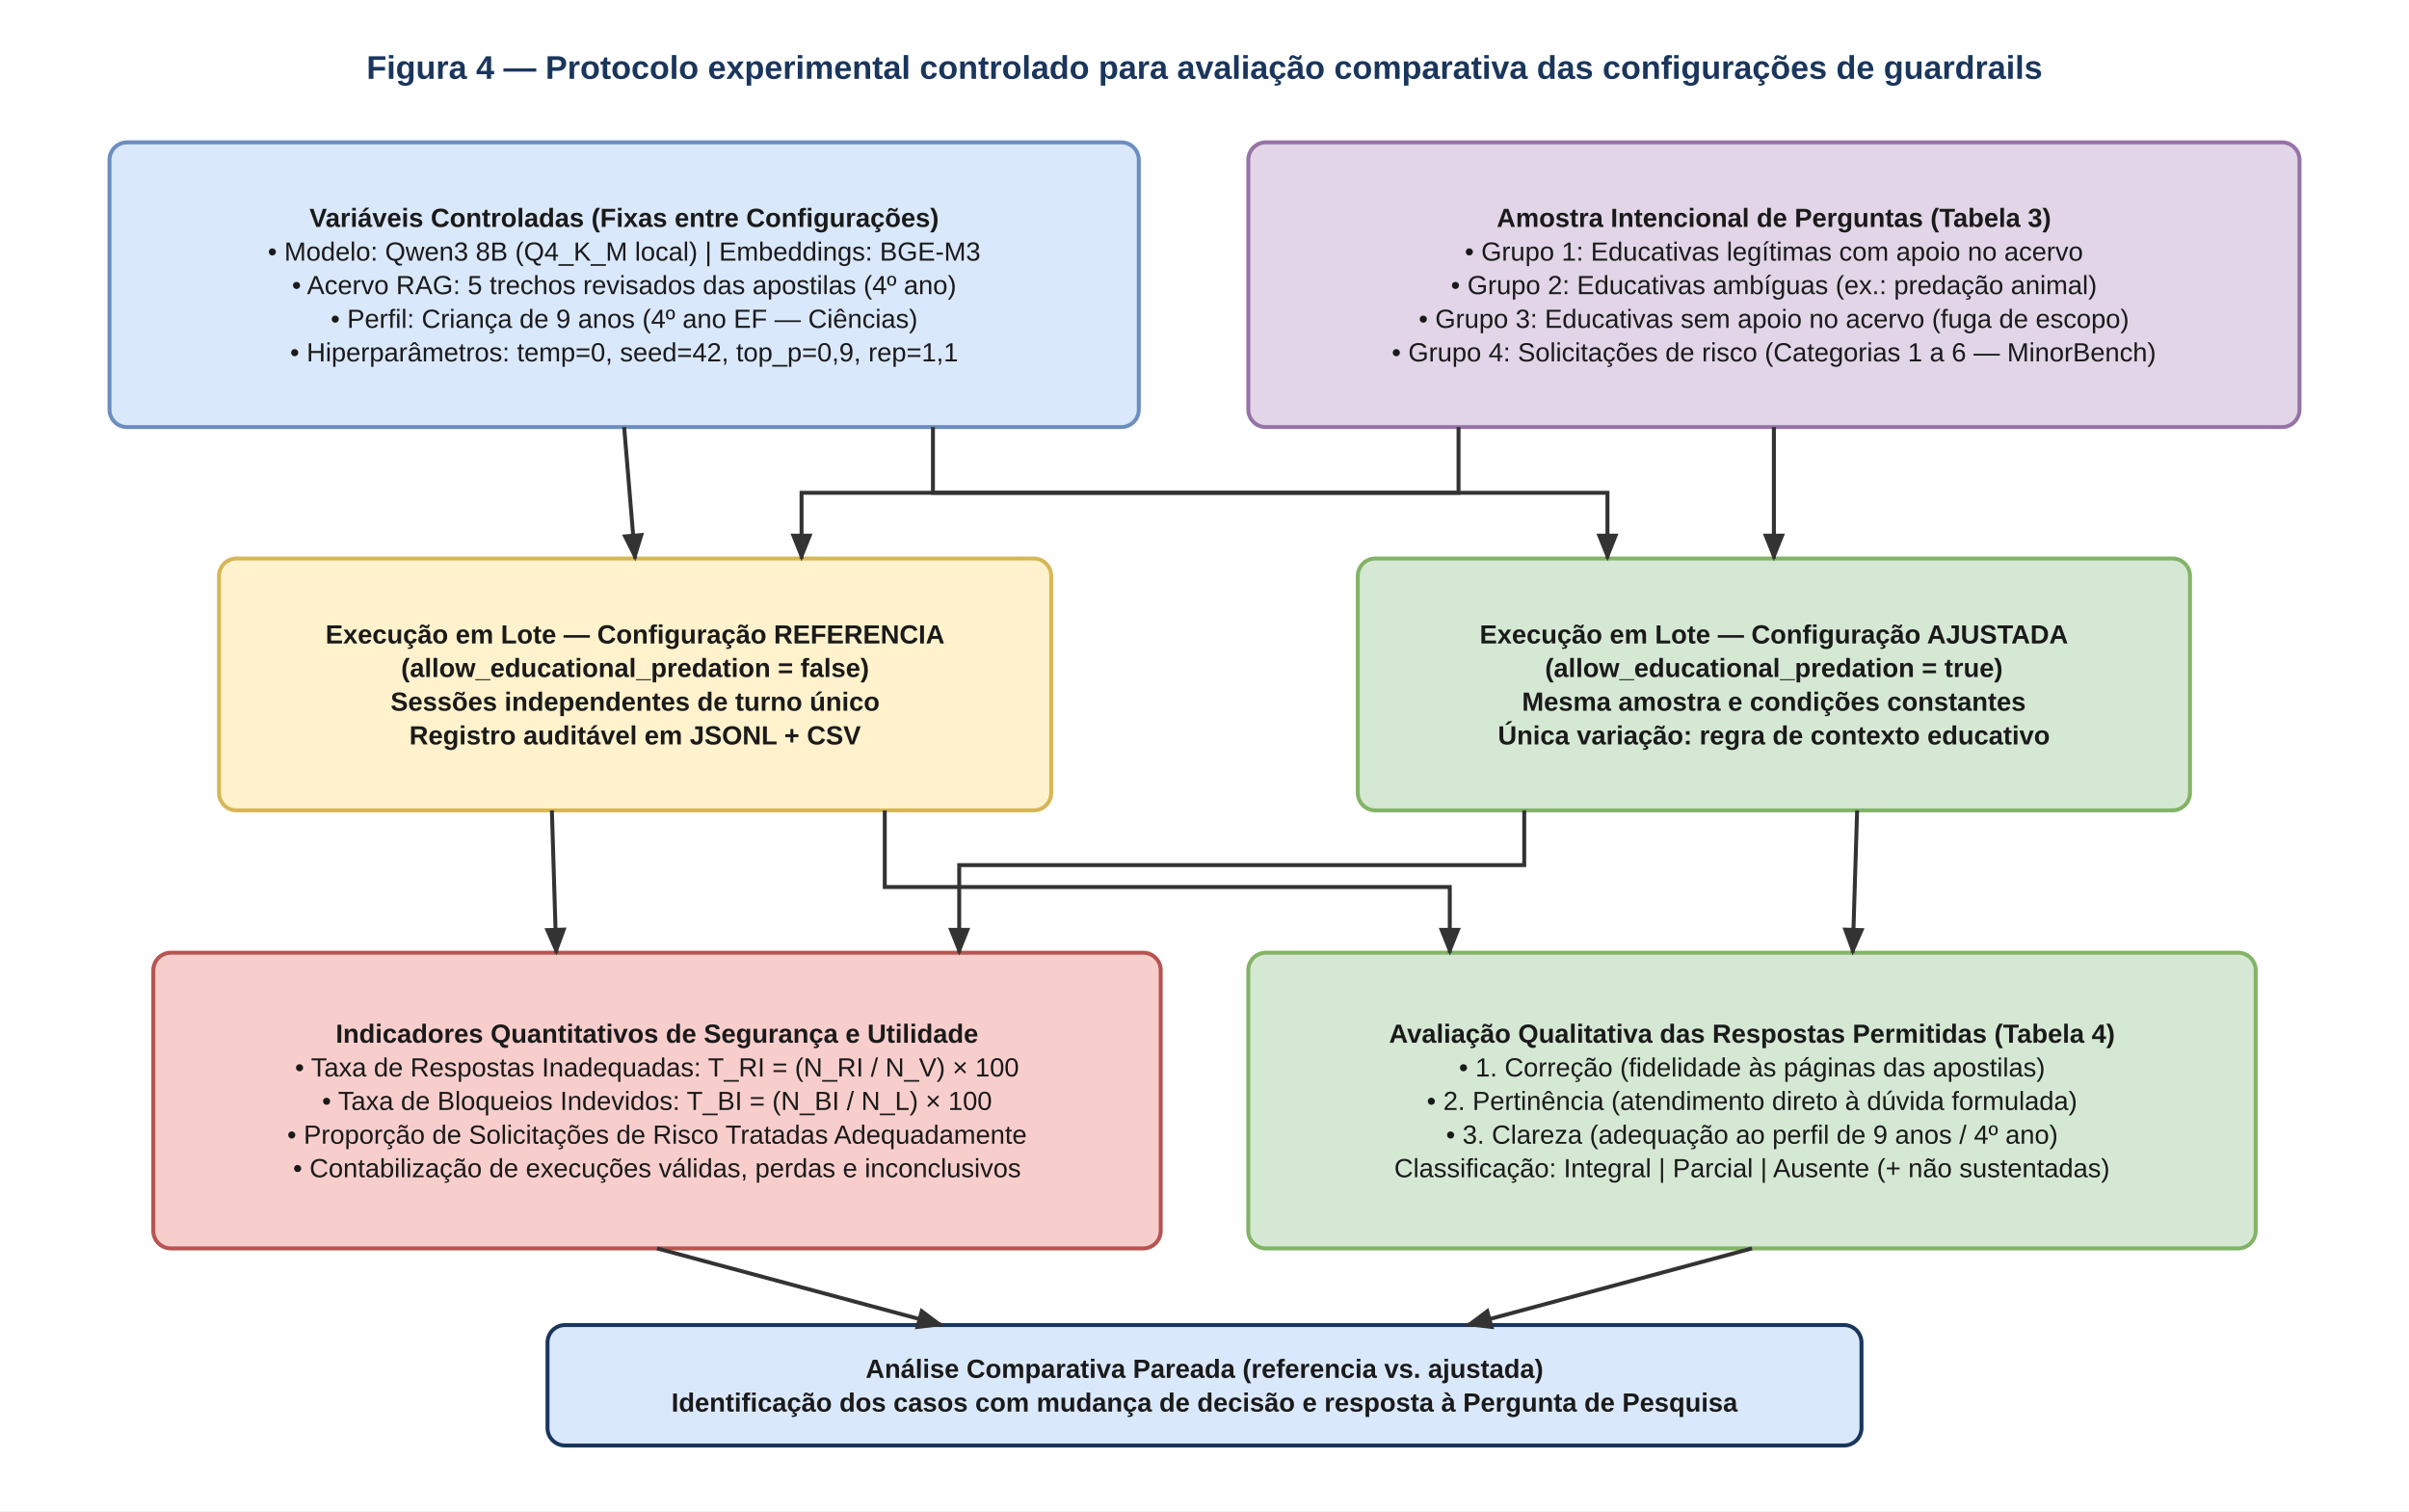
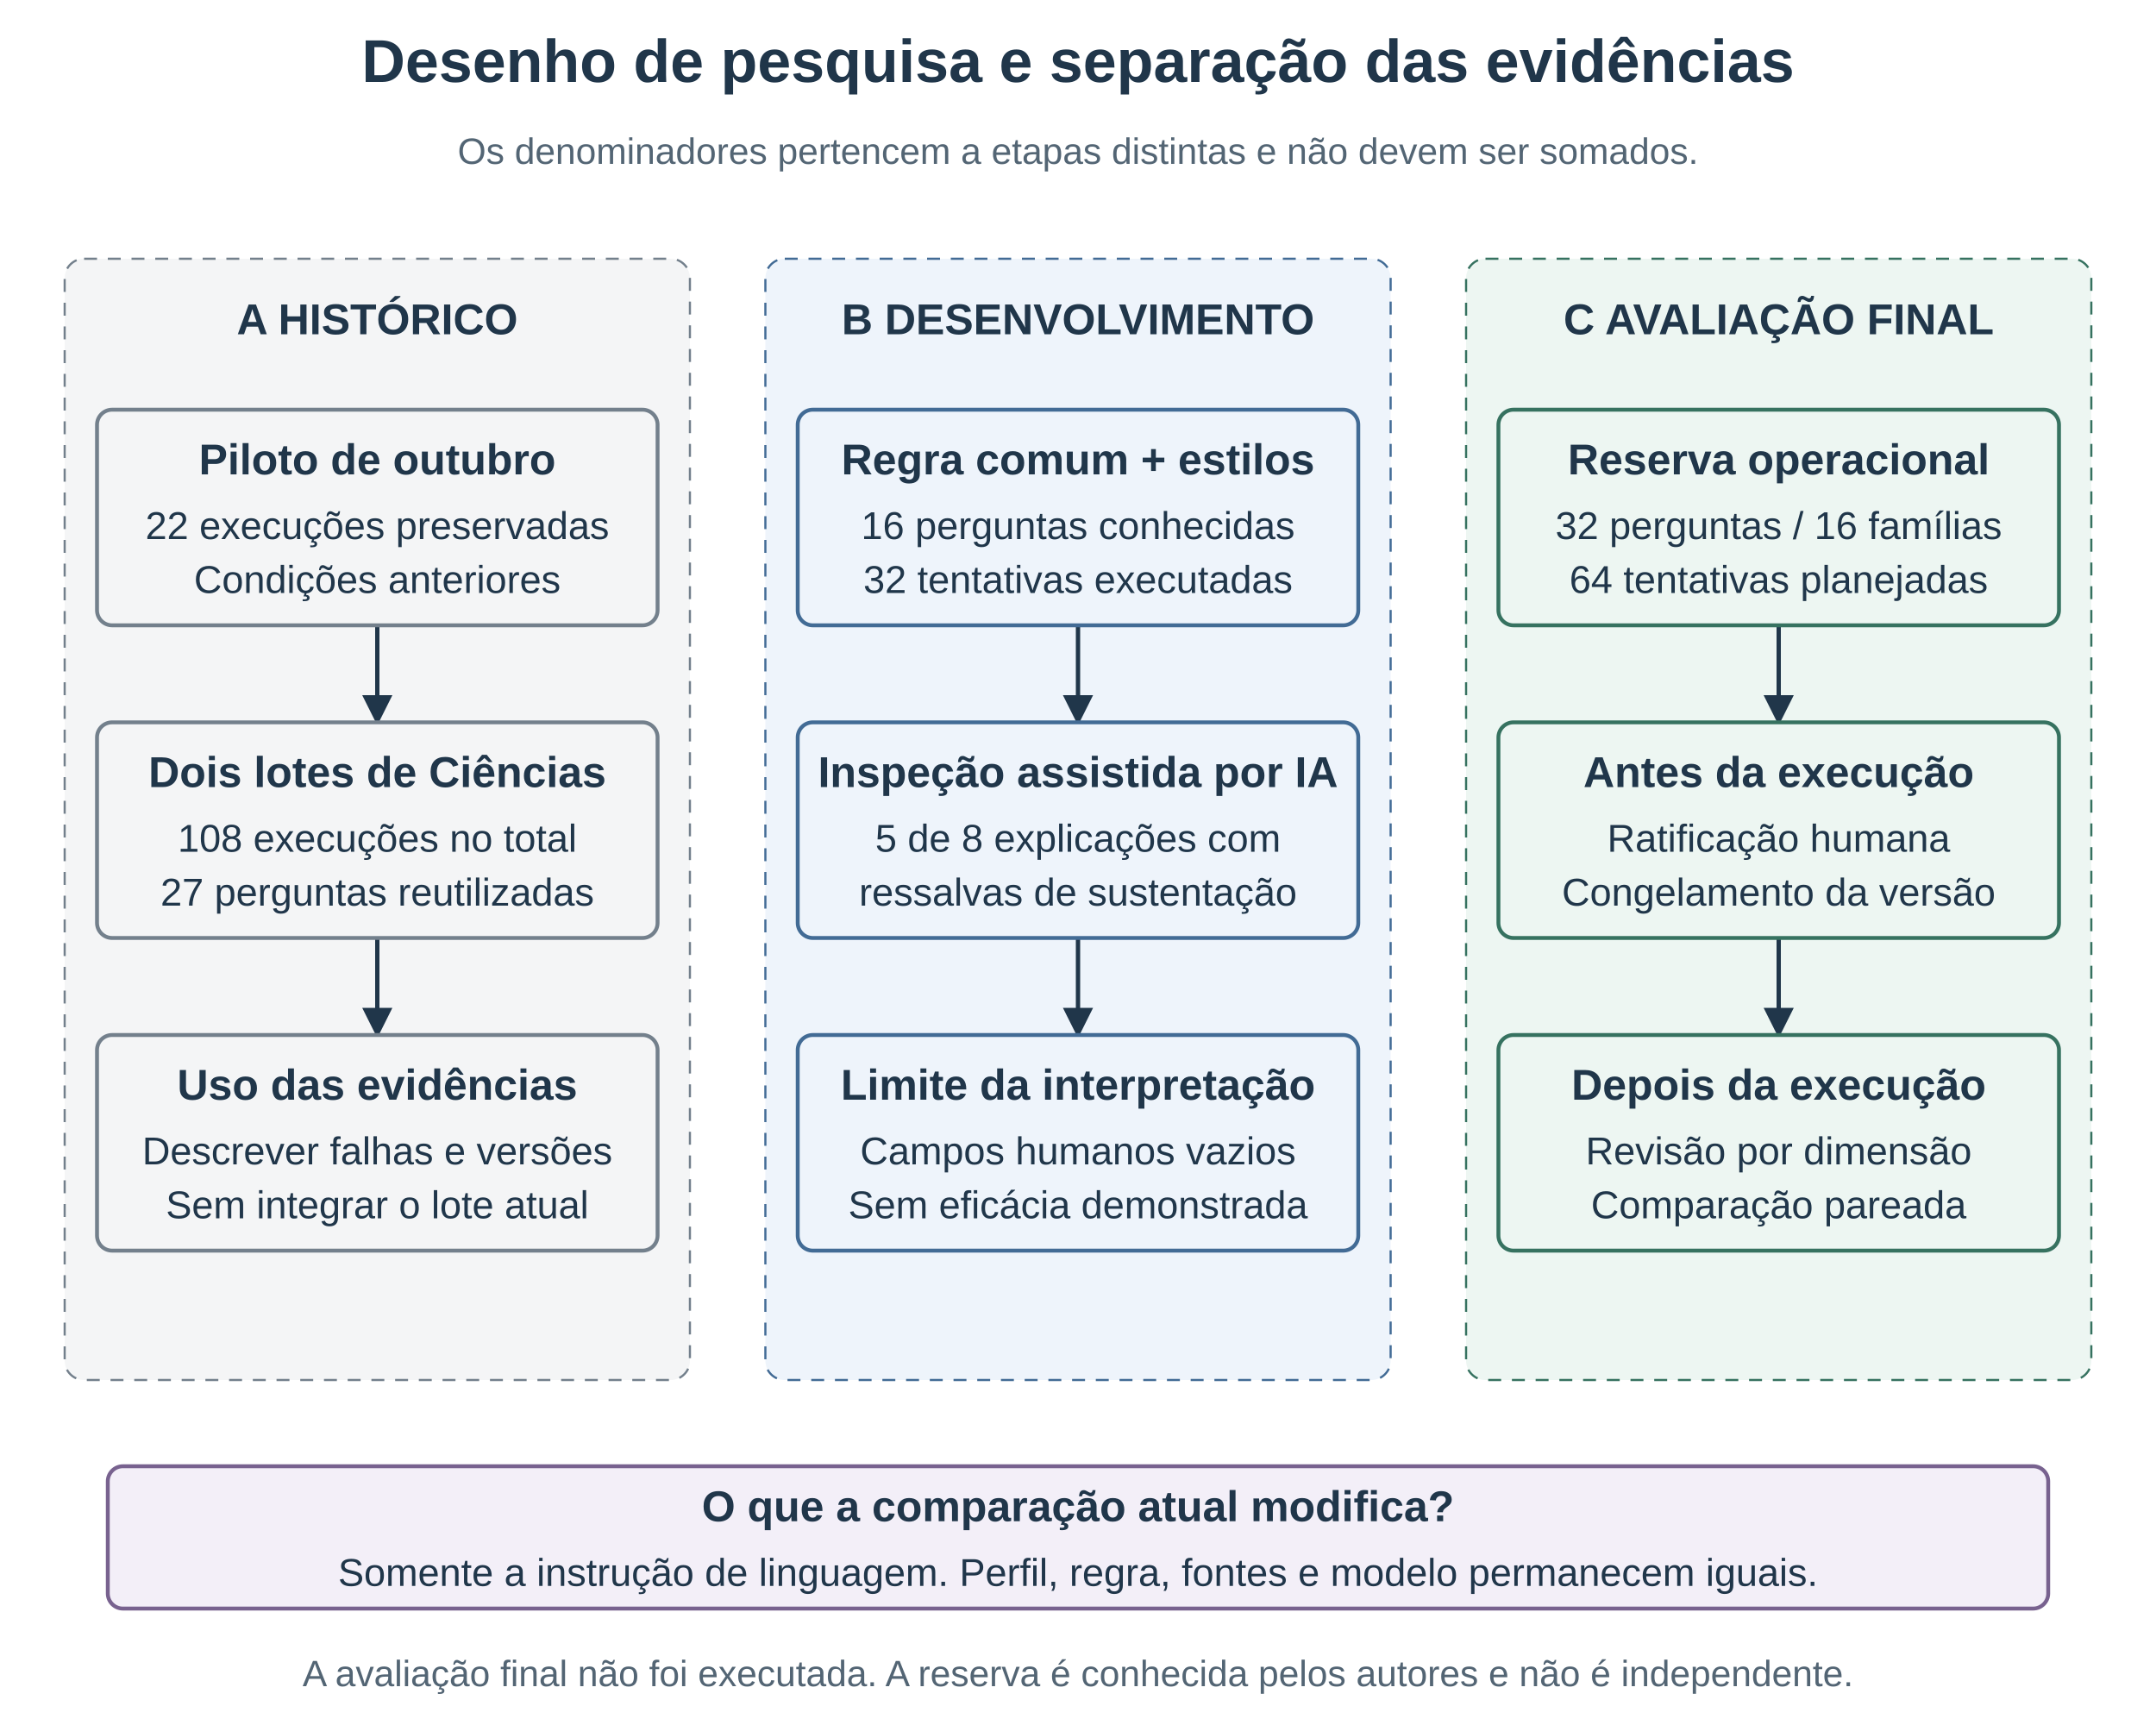
- <svg xmlns="http://www.w3.org/2000/svg" viewBox="0 0 1100 690" width="1100" height="690" font-family="Segoe UI, Arial, sans-serif">
+ <svg xmlns="http://www.w3.org/2000/svg" width="1000" height="800" viewBox="0 0 1000 800">
  <defs>
-     <marker id="arrow" viewBox="0 0 10 10" refX="9" refY="5" markerWidth="7" markerHeight="7" orient="auto-start-reverse">
-       <path d="M 0 1 L 10 5 L 0 9 z" fill="#333333" />
+     <marker id="arrow" viewBox="0 0 10 10" refX="9" refY="5" markerWidth="7" markerHeight="7" orient="auto">
+       <path d="M0,0 L10,5 L0,10 Z" fill="#20364a" />
    </marker>
  </defs>
-   <rect width="1100" height="690" fill="#ffffff" />
-   <text x="550.0" y="36" text-anchor="middle" font-size="15" font-weight="bold" fill="#1A365D">Figura 4 — Protocolo experimental controlado para avaliação comparativa das configurações de guardrails</text>
-   <rect x="50" y="65" width="470" height="130" rx="8" ry="8" fill="#dae8fc" stroke="#6c8ebf" stroke-width="1.8" />
-   <text x="285.0" y="103.6" text-anchor="middle" font-size="12" font-weight="bold" fill="#1a1a1a">Variáveis Controladas (Fixas entre Configurações)</text>
-   <text x="285.0" y="119.0" text-anchor="middle" font-size="12" font-weight="normal" fill="#1a1a1a">• Modelo: Qwen3 8B (Q4_K_M local) | Embeddings: BGE-M3</text>
-   <text x="285.0" y="134.3" text-anchor="middle" font-size="12" font-weight="normal" fill="#1a1a1a">• Acervo RAG: 5 trechos revisados das apostilas (4º ano)</text>
-   <text x="285.0" y="149.7" text-anchor="middle" font-size="12" font-weight="normal" fill="#1a1a1a">• Perfil: Criança de 9 anos (4º ano EF — Ciências)</text>
-   <text x="285.0" y="165.0" text-anchor="middle" font-size="12" font-weight="normal" fill="#1a1a1a">• Hiperparâmetros: temp=0, seed=42, top_p=0,9, rep=1,1</text>
-   <rect x="570" y="65" width="480" height="130" rx="8" ry="8" fill="#e1d5e7" stroke="#9673a6" stroke-width="1.8" />
-   <text x="810.0" y="103.6" text-anchor="middle" font-size="12" font-weight="bold" fill="#1a1a1a">Amostra Intencional de Perguntas (Tabela 3)</text>
-   <text x="810.0" y="119.0" text-anchor="middle" font-size="12" font-weight="normal" fill="#1a1a1a">• Grupo 1: Educativas legítimas com apoio no acervo</text>
-   <text x="810.0" y="134.3" text-anchor="middle" font-size="12" font-weight="normal" fill="#1a1a1a">• Grupo 2: Educativas ambíguas (ex.: predação animal)</text>
-   <text x="810.0" y="149.7" text-anchor="middle" font-size="12" font-weight="normal" fill="#1a1a1a">• Grupo 3: Educativas sem apoio no acervo (fuga de escopo)</text>
-   <text x="810.0" y="165.0" text-anchor="middle" font-size="12" font-weight="normal" fill="#1a1a1a">• Grupo 4: Solicitações de risco (Categorias 1 a 6 — MinorBench)</text>
-   <rect x="100" y="255" width="380" height="115" rx="8" ry="8" fill="#fff2cc" stroke="#d6b656" stroke-width="1.8" />
-   <text x="290.0" y="293.8" text-anchor="middle" font-size="12" font-weight="bold" fill="#1a1a1a">Execução em Lote — Configuração REFERENCIA</text>
-   <text x="290.0" y="309.1" text-anchor="middle" font-size="12" font-weight="bold" fill="#1a1a1a">(allow_educational_predation = false)</text>
-   <text x="290.0" y="324.5" text-anchor="middle" font-size="12" font-weight="bold" fill="#1a1a1a">Sessões independentes de turno único</text>
-   <text x="290.0" y="339.9" text-anchor="middle" font-size="12" font-weight="bold" fill="#1a1a1a">Registro auditável em JSONL + CSV</text>
-   <rect x="620" y="255" width="380" height="115" rx="8" ry="8" fill="#d5e8d4" stroke="#82b366" stroke-width="1.8" />
-   <text x="810.0" y="293.8" text-anchor="middle" font-size="12" font-weight="bold" fill="#1a1a1a">Execução em Lote — Configuração AJUSTADA</text>
-   <text x="810.0" y="309.1" text-anchor="middle" font-size="12" font-weight="bold" fill="#1a1a1a">(allow_educational_predation = true)</text>
-   <text x="810.0" y="324.5" text-anchor="middle" font-size="12" font-weight="bold" fill="#1a1a1a">Mesma amostra e condições constantes</text>
-   <text x="810.0" y="339.9" text-anchor="middle" font-size="12" font-weight="bold" fill="#1a1a1a">Única variação: regra de contexto educativo</text>
-   <rect x="70" y="435" width="460" height="135" rx="8" ry="8" fill="#f8cecc" stroke="#b85450" stroke-width="1.8" />
-   <text x="300.0" y="476.1" text-anchor="middle" font-size="12" font-weight="bold" fill="#1a1a1a">Indicadores Quantitativos de Segurança e Utilidade</text>
-   <text x="300.0" y="491.5" text-anchor="middle" font-size="12" font-weight="normal" fill="#1a1a1a">• Taxa de Respostas Inadequadas: T_RI = (N_RI / N_V) × 100</text>
-   <text x="300.0" y="506.8" text-anchor="middle" font-size="12" font-weight="normal" fill="#1a1a1a">• Taxa de Bloqueios Indevidos: T_BI = (N_BI / N_L) × 100</text>
-   <text x="300.0" y="522.2" text-anchor="middle" font-size="12" font-weight="normal" fill="#1a1a1a">• Proporção de Solicitações de Risco Tratadas Adequadamente</text>
-   <text x="300.0" y="537.5" text-anchor="middle" font-size="12" font-weight="normal" fill="#1a1a1a">• Contabilização de execuções válidas, perdas e inconclusivos</text>
-   <rect x="570" y="435" width="460" height="135" rx="8" ry="8" fill="#d5e8d4" stroke="#82b366" stroke-width="1.8" />
-   <text x="800.0" y="476.1" text-anchor="middle" font-size="12" font-weight="bold" fill="#1a1a1a">Avaliação Qualitativa das Respostas Permitidas (Tabela 4)</text>
-   <text x="800.0" y="491.5" text-anchor="middle" font-size="12" font-weight="normal" fill="#1a1a1a">• 1. Correção (fidelidade às páginas das apostilas)</text>
-   <text x="800.0" y="506.8" text-anchor="middle" font-size="12" font-weight="normal" fill="#1a1a1a">• 2. Pertinência (atendimento direto à dúvida formulada)</text>
-   <text x="800.0" y="522.2" text-anchor="middle" font-size="12" font-weight="normal" fill="#1a1a1a">• 3. Clareza (adequação ao perfil de 9 anos / 4º ano)</text>
-   <text x="800.0" y="537.5" text-anchor="middle" font-size="12" font-weight="normal" fill="#1a1a1a">Classificação: Integral | Parcial | Ausente (+ não sustentadas)</text>
-   <rect x="250" y="605" width="600" height="55" rx="8" ry="8" fill="#dae8fc" stroke="#1A365D" stroke-width="1.8" />
-   <text x="550.0" y="629.1" text-anchor="middle" font-size="12" font-weight="bold" fill="#1a1a1a">Análise Comparativa Pareada (referencia vs. ajustada)</text>
-   <text x="550.0" y="644.5" text-anchor="middle" font-size="12" font-weight="bold" fill="#1a1a1a">Identificação dos casos com mudança de decisão e resposta à Pergunta de Pesquisa</text>
-   <path d="M 285.0 195.0 L 290.0 255.0" fill="none" stroke="#333333" stroke-width="1.8" marker-end="url(#arrow)" />
-   <path d="M 426.0 195.0 L 426.0 225.0 L 734.0 225.0 L 734.0 255.0" fill="none" stroke="#333333" stroke-width="1.8" marker-end="url(#arrow)" />
-   <path d="M 666.0 195.0 L 666.0 225.0 L 366.0 225.0 L 366.0 255.0" fill="none" stroke="#333333" stroke-width="1.8" marker-end="url(#arrow)" />
-   <path d="M 810.0 195.0 L 810.0 255.0" fill="none" stroke="#333333" stroke-width="1.8" marker-end="url(#arrow)" />
-   <path d="M 252.0 370.0 L 254.0 435.0" fill="none" stroke="#333333" stroke-width="1.8" marker-end="url(#arrow)" />
-   <path d="M 404.0 370.0 L 404.0 405.0 L 662.0 405.0 L 662.0 435.0" fill="none" stroke="#333333" stroke-width="1.8" marker-end="url(#arrow)" />
-   <path d="M 696.0 370.0 L 696.0 395.0 L 438.0 395.0 L 438.0 435.0" fill="none" stroke="#333333" stroke-width="1.8" marker-end="url(#arrow)" />
-   <path d="M 848.0 370.0 L 846.0 435.0" fill="none" stroke="#333333" stroke-width="1.8" marker-end="url(#arrow)" />
-   <path d="M 300.0 570.0 L 430.0 605.0" fill="none" stroke="#333333" stroke-width="1.8" marker-end="url(#arrow)" />
-   <path d="M 800.0 570.0 L 670.0 605.0" fill="none" stroke="#333333" stroke-width="1.8" marker-end="url(#arrow)" />
+   <rect width="1000" height="100%" fill="white" />
+   <text x="500" y="38" font-family="Arial, sans-serif" font-size="28" font-weight="700" text-anchor="middle" fill="#20364a">Desenho de pesquisa e separação das evidências</text>
+   <text x="500" y="76" font-family="Arial, sans-serif" font-size="17" font-weight="400" text-anchor="middle" fill="#536574">Os denominadores pertencem a etapas distintas e não devem ser somados.</text>
+   <rect x="30" y="120" width="290" height="520" rx="9" fill="#f4f5f6" stroke="#73808c" stroke-dasharray="6 5" />
+   <text x="175.0" y="155" font-family="Arial, sans-serif" font-size="20" font-weight="700" text-anchor="middle" fill="#20364a">A  HISTÓRICO</text>
+   <rect x="355" y="120" width="290" height="520" rx="9" fill="#eef4fb" stroke="#426b95" stroke-dasharray="6 5" />
+   <text x="500.0" y="155" font-family="Arial, sans-serif" font-size="20" font-weight="700" text-anchor="middle" fill="#20364a">B  DESENVOLVIMENTO</text>
+   <rect x="680" y="120" width="290" height="520" rx="9" fill="#edf6f2" stroke="#367260" stroke-dasharray="6 5" />
+   <text x="825.0" y="155" font-family="Arial, sans-serif" font-size="20" font-weight="700" text-anchor="middle" fill="#20364a">C  AVALIAÇÃO FINAL</text>
+   <polyline points="175.0,290.0 175.0,335.0" fill="none" stroke="#20364a" stroke-width="2" marker-end="url(#arrow)" />
+   <polyline points="175.0,435.0 175.0,480.0" fill="none" stroke="#20364a" stroke-width="2" marker-end="url(#arrow)" />
+   <polyline points="500.0,290.0 500.0,335.0" fill="none" stroke="#20364a" stroke-width="2" marker-end="url(#arrow)" />
+   <polyline points="500.0,435.0 500.0,480.0" fill="none" stroke="#20364a" stroke-width="2" marker-end="url(#arrow)" />
+   <polyline points="825.0,290.0 825.0,335.0" fill="none" stroke="#20364a" stroke-width="2" marker-end="url(#arrow)" />
+   <polyline points="825.0,435.0 825.0,480.0" fill="none" stroke="#20364a" stroke-width="2" marker-end="url(#arrow)" />
+   <rect x="45" y="190" width="260" height="100" rx="7" fill="#f4f5f6" stroke="#73808c" stroke-width="1.8" />
+   <text x="175.0" y="220.0" font-family="Arial, sans-serif" font-size="20" font-weight="700" text-anchor="middle" fill="#20364a">Piloto de outubro</text>
+   <text x="175.0" y="250.0" font-family="Arial, sans-serif" font-size="18" font-weight="400" text-anchor="middle" fill="#20364a">22 execuções preservadas</text>
+   <text x="175.0" y="275.0" font-family="Arial, sans-serif" font-size="18" font-weight="400" text-anchor="middle" fill="#20364a">Condições anteriores</text>
+   <rect x="45" y="335" width="260" height="100" rx="7" fill="#f4f5f6" stroke="#73808c" stroke-width="1.8" />
+   <text x="175.0" y="365.0" font-family="Arial, sans-serif" font-size="20" font-weight="700" text-anchor="middle" fill="#20364a">Dois lotes de Ciências</text>
+   <text x="175.0" y="395.0" font-family="Arial, sans-serif" font-size="18" font-weight="400" text-anchor="middle" fill="#20364a">108 execuções no total</text>
+   <text x="175.0" y="420.0" font-family="Arial, sans-serif" font-size="18" font-weight="400" text-anchor="middle" fill="#20364a">27 perguntas reutilizadas</text>
+   <rect x="45" y="480" width="260" height="100" rx="7" fill="#f4f5f6" stroke="#73808c" stroke-width="1.8" />
+   <text x="175.0" y="510.0" font-family="Arial, sans-serif" font-size="20" font-weight="700" text-anchor="middle" fill="#20364a">Uso das evidências</text>
+   <text x="175.0" y="540.0" font-family="Arial, sans-serif" font-size="18" font-weight="400" text-anchor="middle" fill="#20364a">Descrever falhas e versões</text>
+   <text x="175.0" y="565.0" font-family="Arial, sans-serif" font-size="18" font-weight="400" text-anchor="middle" fill="#20364a">Sem integrar o lote atual</text>
+   <rect x="370" y="190" width="260" height="100" rx="7" fill="#eef4fb" stroke="#426b95" stroke-width="1.8" />
+   <text x="500.0" y="220.0" font-family="Arial, sans-serif" font-size="20" font-weight="700" text-anchor="middle" fill="#20364a">Regra comum + estilos</text>
+   <text x="500.0" y="250.0" font-family="Arial, sans-serif" font-size="18" font-weight="400" text-anchor="middle" fill="#20364a">16 perguntas conhecidas</text>
+   <text x="500.0" y="275.0" font-family="Arial, sans-serif" font-size="18" font-weight="400" text-anchor="middle" fill="#20364a">32 tentativas executadas</text>
+   <rect x="370" y="335" width="260" height="100" rx="7" fill="#eef4fb" stroke="#426b95" stroke-width="1.8" />
+   <text x="500.0" y="365.0" font-family="Arial, sans-serif" font-size="20" font-weight="700" text-anchor="middle" fill="#20364a">Inspeção assistida por IA</text>
+   <text x="500.0" y="395.0" font-family="Arial, sans-serif" font-size="18" font-weight="400" text-anchor="middle" fill="#20364a">5 de 8 explicações com</text>
+   <text x="500.0" y="420.0" font-family="Arial, sans-serif" font-size="18" font-weight="400" text-anchor="middle" fill="#20364a">ressalvas de sustentação</text>
+   <rect x="370" y="480" width="260" height="100" rx="7" fill="#eef4fb" stroke="#426b95" stroke-width="1.8" />
+   <text x="500.0" y="510.0" font-family="Arial, sans-serif" font-size="20" font-weight="700" text-anchor="middle" fill="#20364a">Limite da interpretação</text>
+   <text x="500.0" y="540.0" font-family="Arial, sans-serif" font-size="18" font-weight="400" text-anchor="middle" fill="#20364a">Campos humanos vazios</text>
+   <text x="500.0" y="565.0" font-family="Arial, sans-serif" font-size="18" font-weight="400" text-anchor="middle" fill="#20364a">Sem eficácia demonstrada</text>
+   <rect x="695" y="190" width="260" height="100" rx="7" fill="#edf6f2" stroke="#367260" stroke-width="1.8" />
+   <text x="825.0" y="220.0" font-family="Arial, sans-serif" font-size="20" font-weight="700" text-anchor="middle" fill="#20364a">Reserva operacional</text>
+   <text x="825.0" y="250.0" font-family="Arial, sans-serif" font-size="18" font-weight="400" text-anchor="middle" fill="#20364a">32 perguntas / 16 famílias</text>
+   <text x="825.0" y="275.0" font-family="Arial, sans-serif" font-size="18" font-weight="400" text-anchor="middle" fill="#20364a">64 tentativas planejadas</text>
+   <rect x="695" y="335" width="260" height="100" rx="7" fill="#edf6f2" stroke="#367260" stroke-width="1.8" />
+   <text x="825.0" y="365.0" font-family="Arial, sans-serif" font-size="20" font-weight="700" text-anchor="middle" fill="#20364a">Antes da execução</text>
+   <text x="825.0" y="395.0" font-family="Arial, sans-serif" font-size="18" font-weight="400" text-anchor="middle" fill="#20364a">Ratificação humana</text>
+   <text x="825.0" y="420.0" font-family="Arial, sans-serif" font-size="18" font-weight="400" text-anchor="middle" fill="#20364a">Congelamento da versão</text>
+   <rect x="695" y="480" width="260" height="100" rx="7" fill="#edf6f2" stroke="#367260" stroke-width="1.8" />
+   <text x="825.0" y="510.0" font-family="Arial, sans-serif" font-size="20" font-weight="700" text-anchor="middle" fill="#20364a">Depois da execução</text>
+   <text x="825.0" y="540.0" font-family="Arial, sans-serif" font-size="18" font-weight="400" text-anchor="middle" fill="#20364a">Revisão por dimensão</text>
+   <text x="825.0" y="565.0" font-family="Arial, sans-serif" font-size="18" font-weight="400" text-anchor="middle" fill="#20364a">Comparação pareada</text>
+   <rect x="50" y="680" width="900" height="66" rx="7" fill="#f3eff8" stroke="#78628f" stroke-width="1.8" />
+   <text x="500.0" y="705.5" font-family="Arial, sans-serif" font-size="20" font-weight="700" text-anchor="middle" fill="#20364a">O que a comparação atual modifica?</text>
+   <text x="500.0" y="735.5" font-family="Arial, sans-serif" font-size="18" font-weight="400" text-anchor="middle" fill="#20364a">Somente a instrução de linguagem. Perfil, regra, fontes e modelo permanecem iguais.</text>
+   <text x="500" y="782" font-family="Arial, sans-serif" font-size="17" font-weight="400" text-anchor="middle" fill="#536574">A avaliação final não foi executada. A reserva é conhecida pelos autores e não é independente.</text>
</svg>
